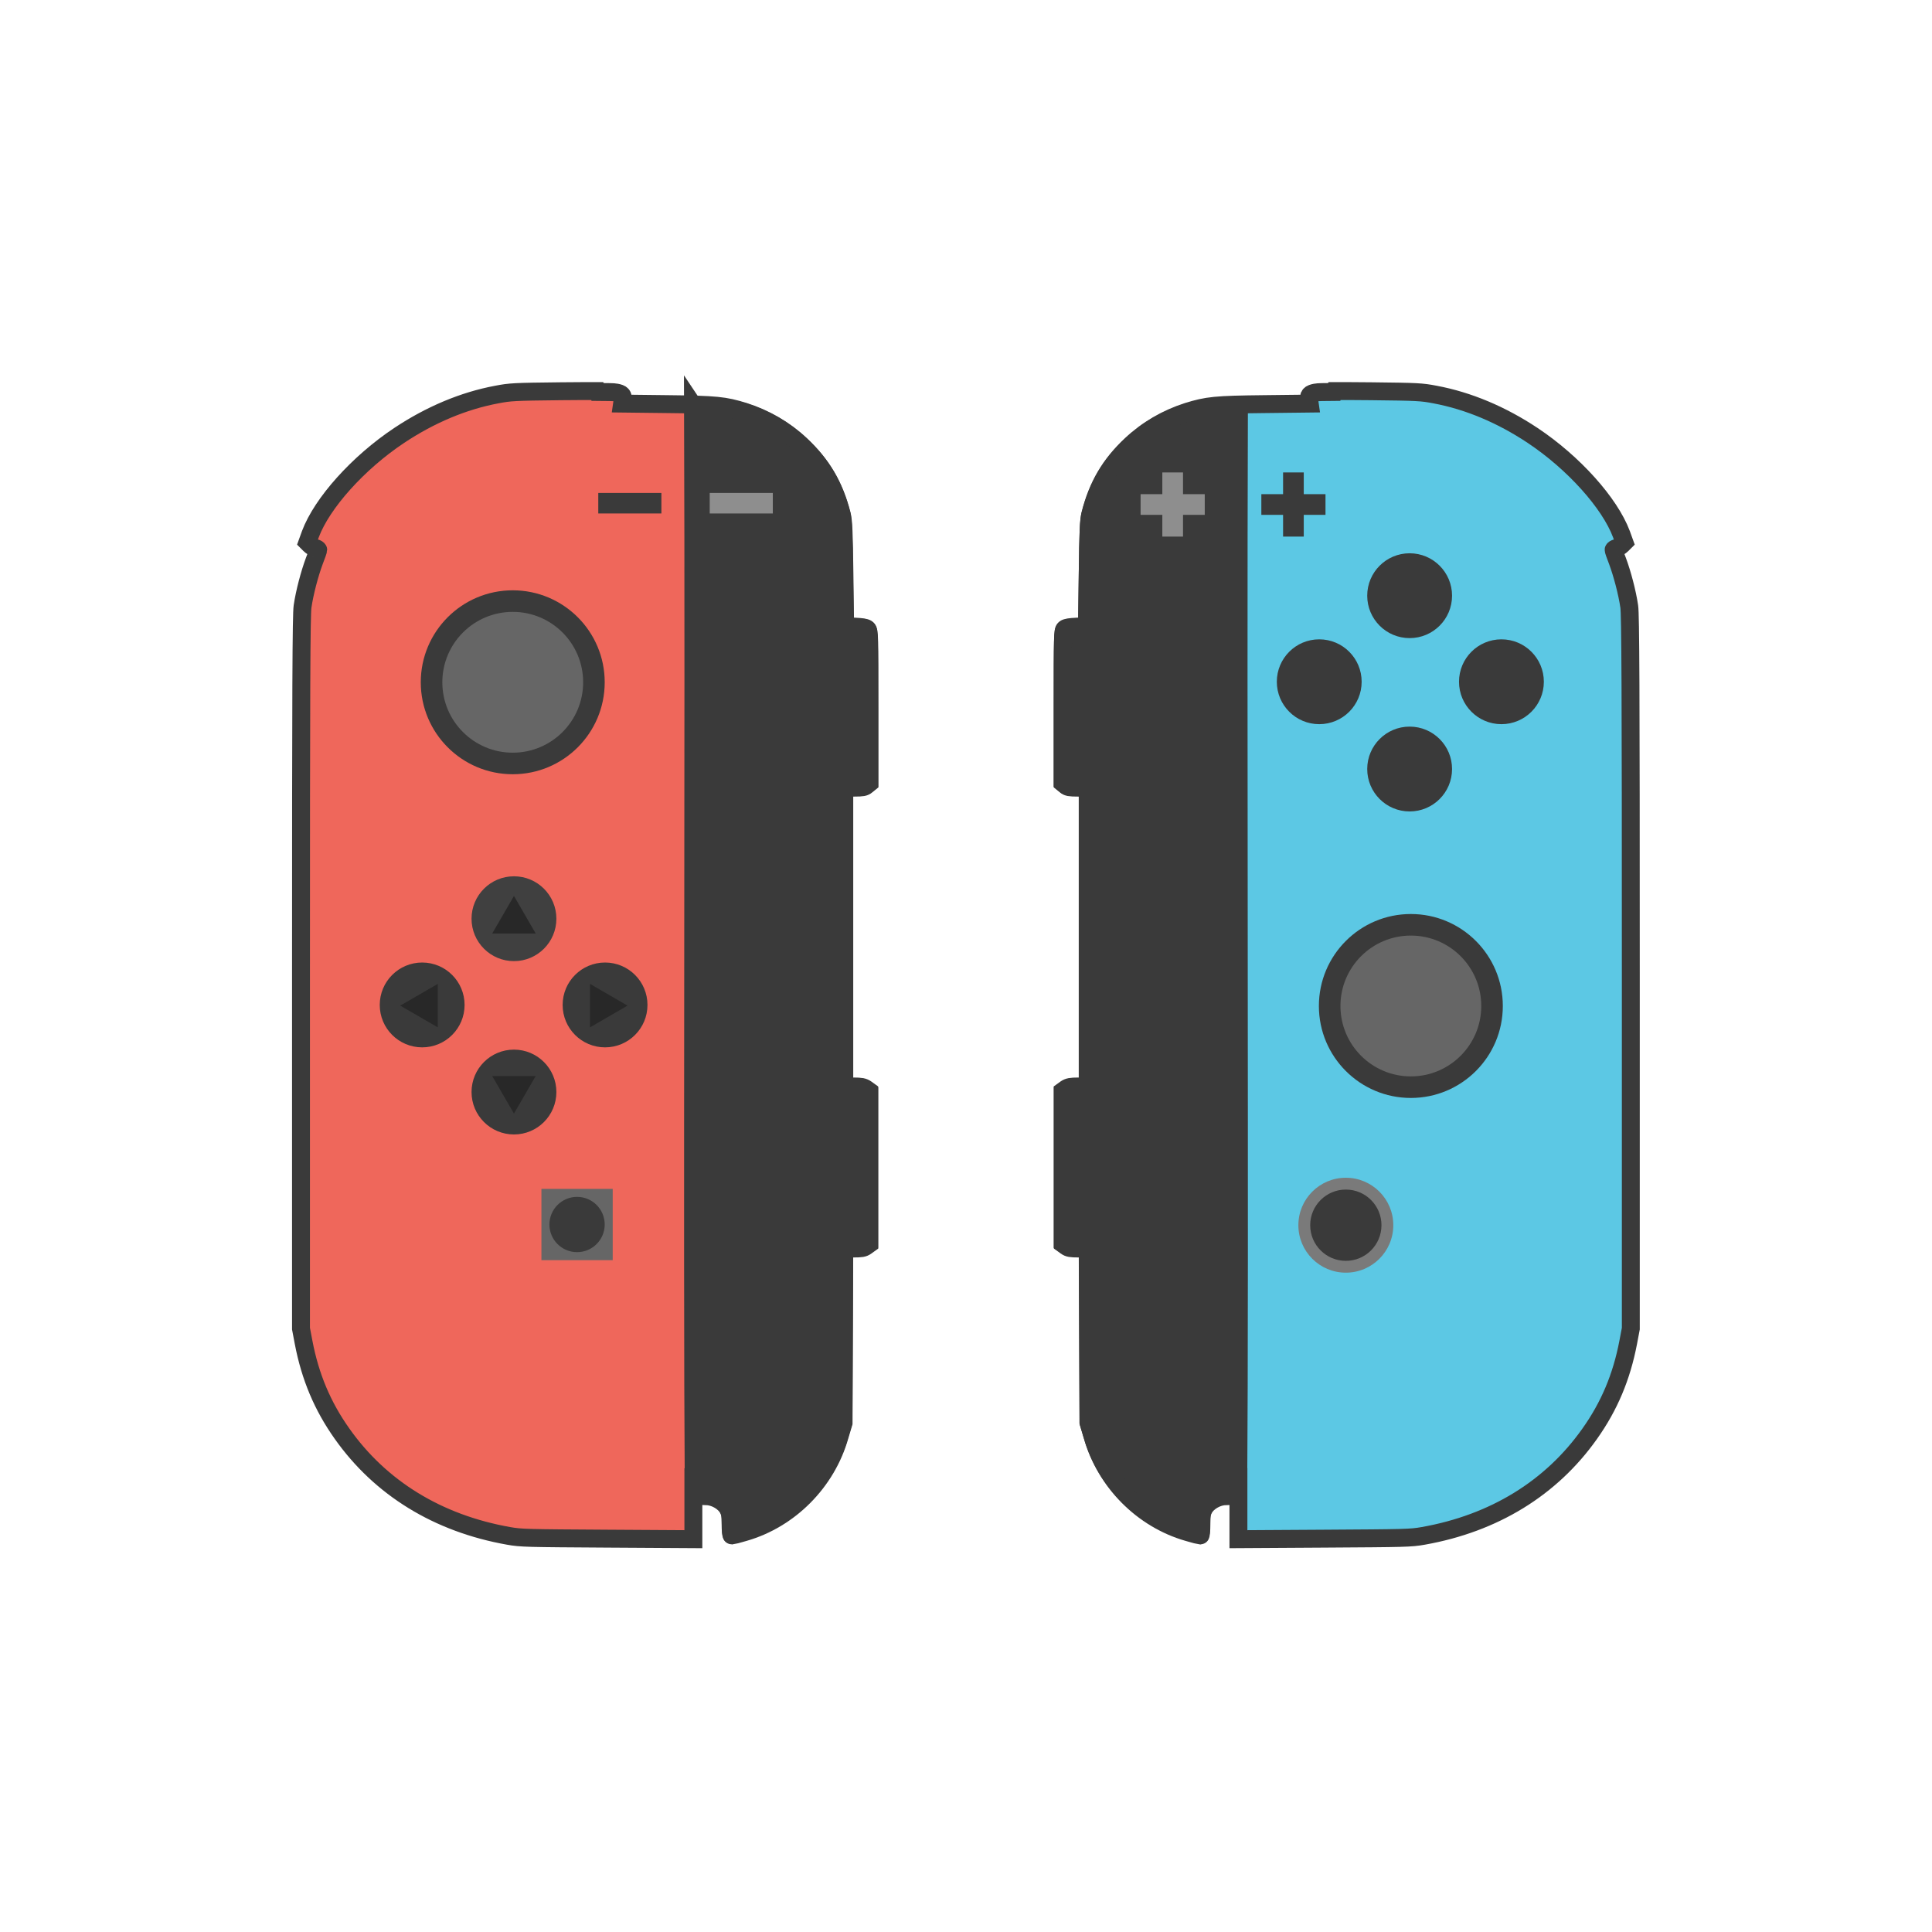
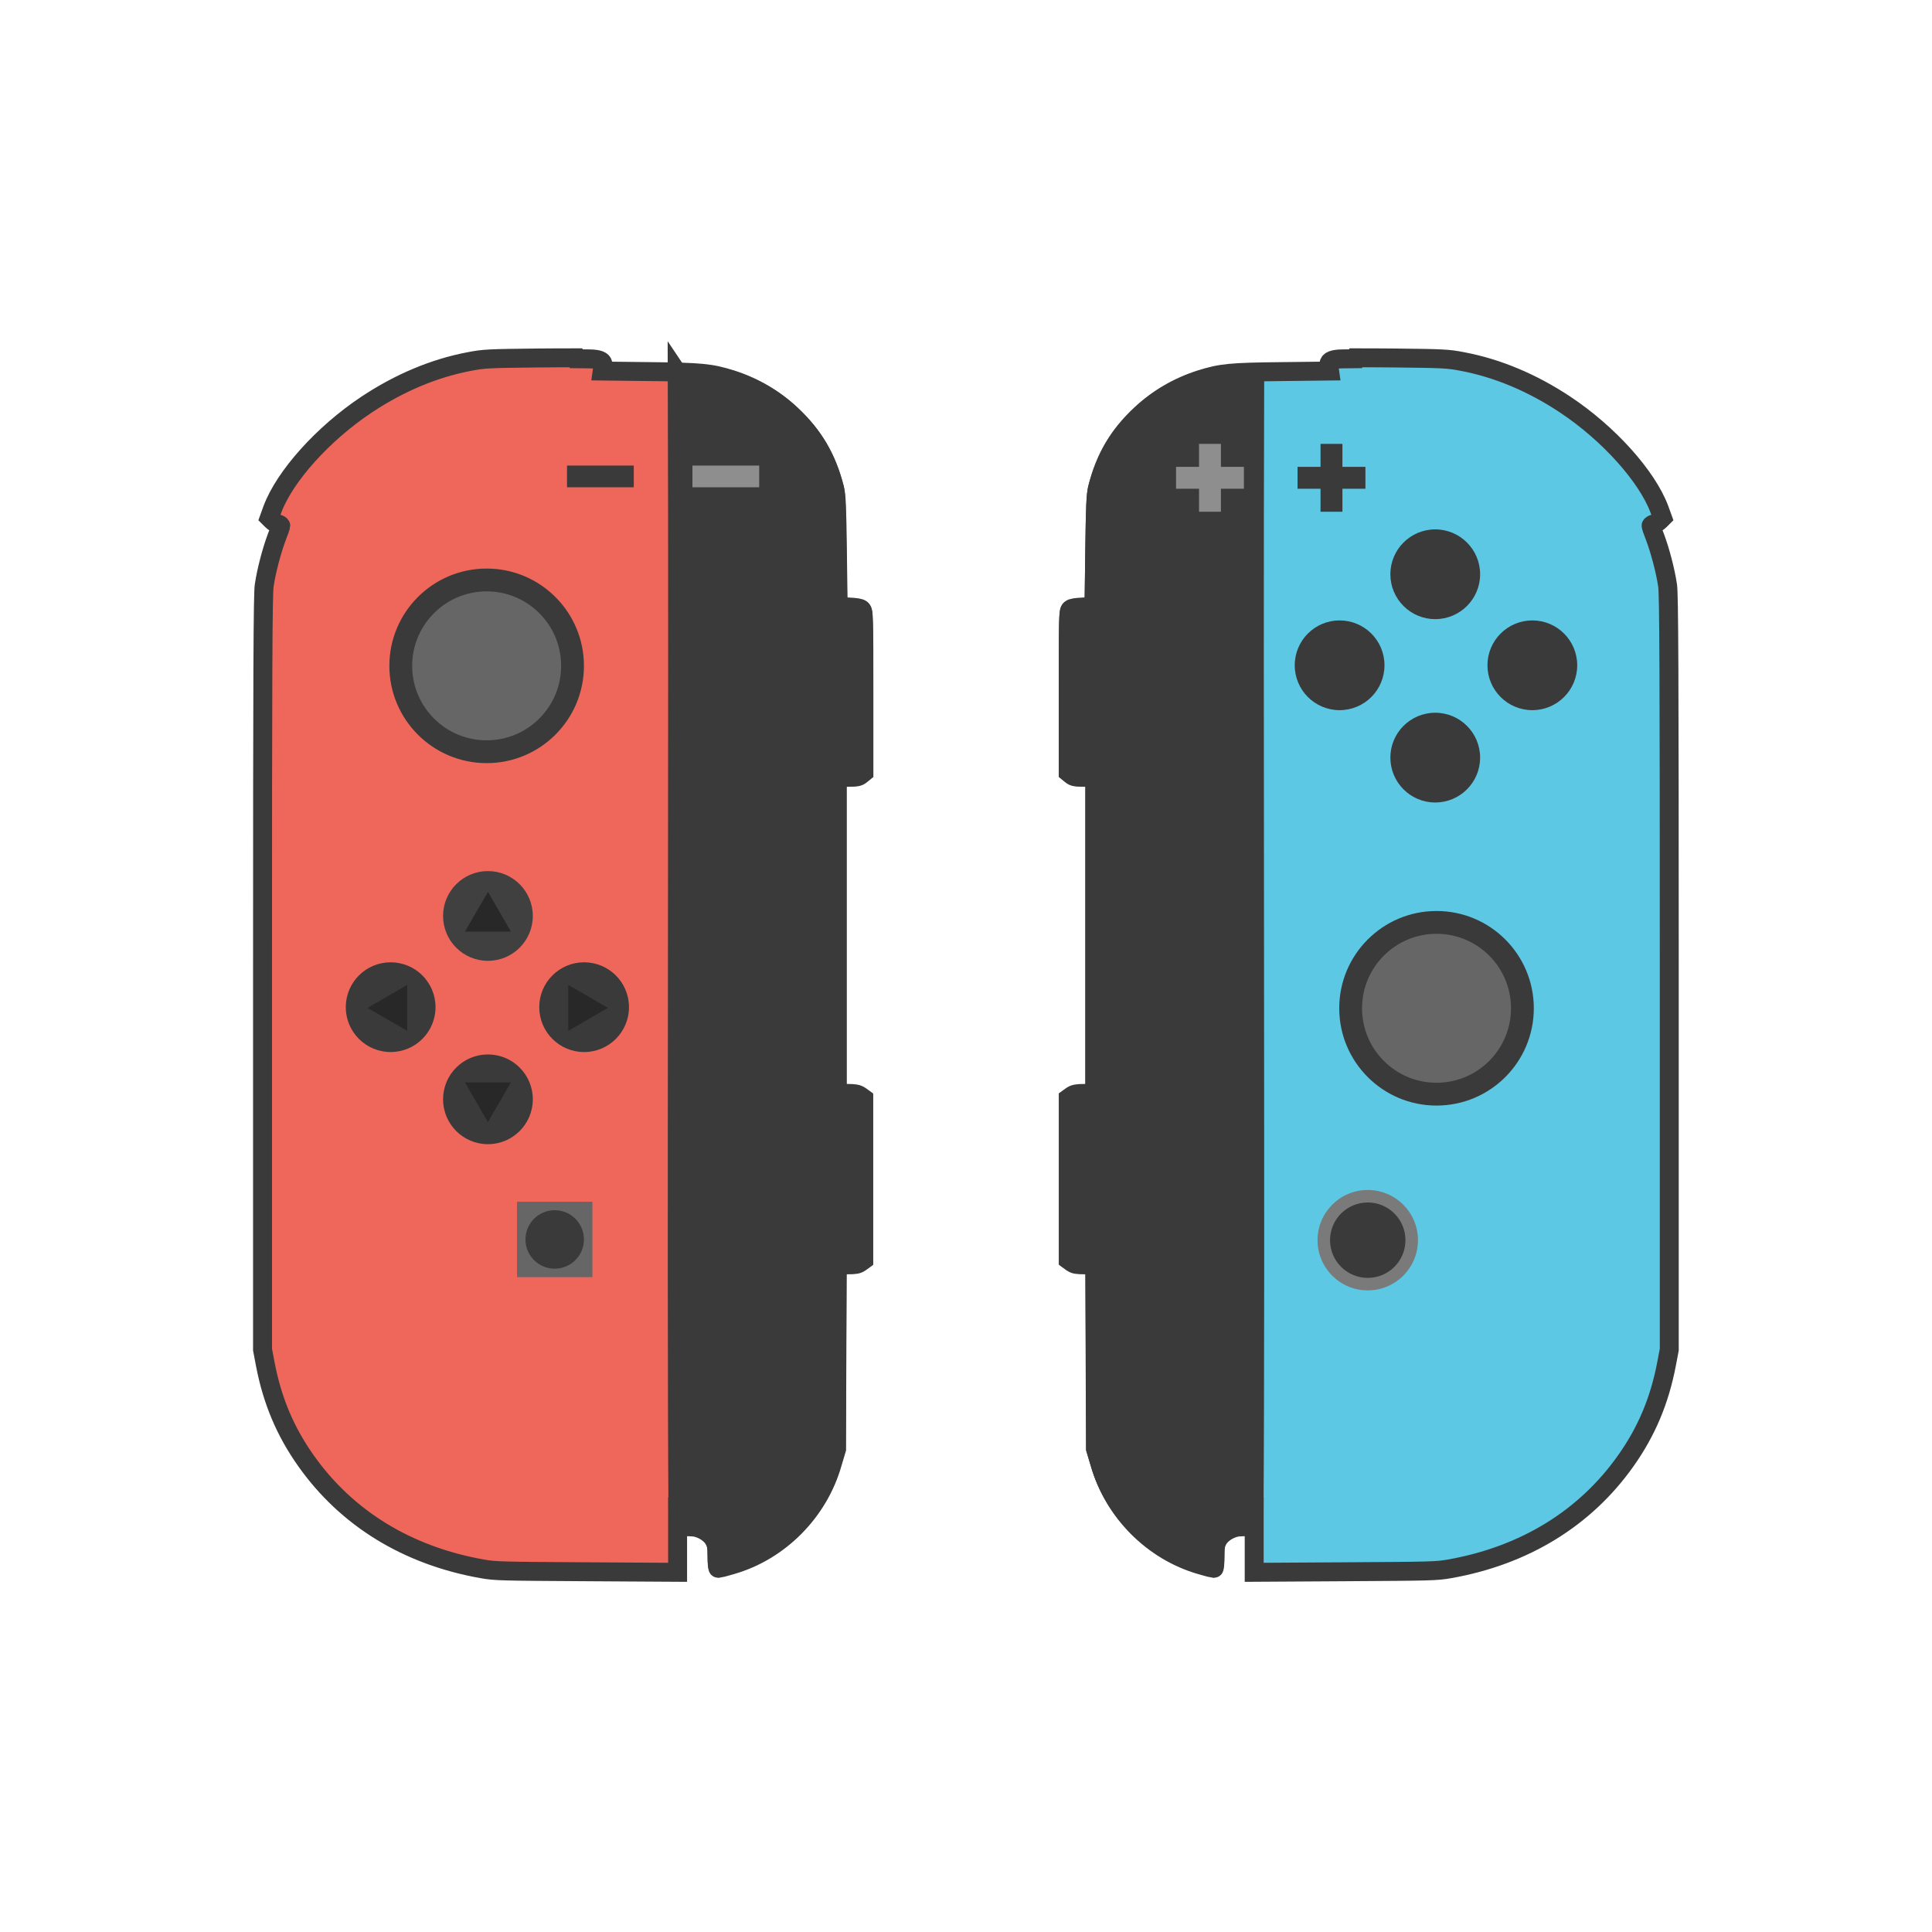
<svg xmlns="http://www.w3.org/2000/svg" width="42" height="42" viewBox="0 0 11.113 11.113" version="1.1" id="svg4925">
-   <defs id="defs4919" />
+   <defs id="defs4919">
+     </defs>
  <g id="layer1" transform="translate(0,-285.8875)">
-     <g id="g5555" transform="translate(-0.02566855,-1.3888992e-6)">
-       <g transform="translate(-3.789783)" id="g5517">
+     <g id="g4910" transform="matrix(1.057841,0,0,1.057841,-0.3213813,-16.85751)">
+       <g transform="translate(-3.815451,-1.3888992e-6)" id="g5517">
        <path style="fill:#5cc8e4;fill-opacity:1;stroke:#3a3a3a;stroke-width:0.103;stroke-miterlimit:4;stroke-dasharray:none;stroke-opacity:1" d="m 11.49,288.142 c -0.057,3.7e-4 -0.097,9.4e-4 -0.105,0.003 -0.035,0.006 -0.044,0.016 -0.039,0.043 l 0.003,0.021 -0.259,0.003 c -0.284,0.003 -0.33,0.008 -0.443,0.043 -0.122,0.039 -0.232,0.103 -0.325,0.19 -0.122,0.114 -0.193,0.235 -0.235,0.4 -0.009,0.037 -0.012,0.097 -0.015,0.345 l -0.004,0.3 -0.058,0.002 c -0.041,0.002 -0.062,0.005 -0.07,0.012 -0.012,0.01 -0.012,0.039 -0.012,0.448 v 0.437 l 0.015,0.013 c 0.012,0.011 0.024,0.013 0.072,0.013 h 0.057 v 0.861 0.861 h -0.054 c -0.044,0 -0.057,0.003 -0.072,0.013 l -0.018,0.013 v 0.438 0.438 l 0.018,0.013 c 0.015,0.011 0.028,0.013 0.072,0.013 h 0.054 l 0.002,0.502 0.002,0.501 0.023,0.077 c 0.075,0.263 0.287,0.476 0.548,0.552 0.036,0.011 0.069,0.019 0.072,0.019 0.003,0 0.006,-0.028 0.006,-0.063 0,-0.053 0.003,-0.068 0.016,-0.092 0.021,-0.039 0.076,-0.071 0.124,-0.071 0.027,0 0.036,-0.003 0.054,-0.019 l 0.02,-0.019 v 0.144 0.145 l 0.493,-0.003 c 0.467,-0.003 0.497,-0.003 0.57,-0.016 0.407,-0.072 0.737,-0.275 0.958,-0.588 0.112,-0.158 0.183,-0.326 0.221,-0.525 l 0.015,-0.079 v -2.048 c 0,-1.642 -0.002,-2.06 -0.009,-2.106 -0.012,-0.082 -0.041,-0.19 -0.067,-0.26 -0.013,-0.033 -0.023,-0.062 -0.023,-0.066 0,-0.003 0.008,-0.008 0.016,-0.01 0.009,-0.002 0.023,-0.01 0.032,-0.019 l 0.014,-0.014 -0.017,-0.047 c -0.067,-0.179 -0.275,-0.411 -0.511,-0.568 -0.179,-0.119 -0.369,-0.199 -0.561,-0.235 -0.078,-0.015 -0.1,-0.016 -0.368,-0.019 -0.078,-9.4e-4 -0.153,-9.4e-4 -0.21,-9.4e-4 z" id="path6-2-9-6-7-2" />
        <path style="fill:#3a3a3a;fill-opacity:1;stroke:#3a3a3a;stroke-width:0.103;stroke-miterlimit:4;stroke-dasharray:none;stroke-opacity:1" d="m 10.942,288.217 c -0.007,1.91 0.006,4.822 -0.004,6.239 l -0.02,0.019 c -0.017,0.016 -0.026,0.019 -0.053,0.019 -0.047,0 -0.103,0.032 -0.124,0.071 -0.013,0.024 -0.015,0.039 -0.015,0.092 0,0.035 -0.003,0.063 -0.006,0.063 -0.003,0 -0.036,-0.008 -0.072,-0.019 -0.261,-0.075 -0.473,-0.289 -0.548,-0.552 l -0.023,-0.077 -0.002,-0.501 -0.002,-0.502 h -0.054 c -0.044,0 -0.057,-0.002 -0.072,-0.013 l -0.018,-0.013 v -0.438 -0.438 l 0.018,-0.013 c 0.015,-0.011 0.028,-0.014 0.072,-0.014 h 0.054 v -0.861 -0.861 h -0.057 c -0.048,0 -0.059,-0.002 -0.072,-0.013 l -0.016,-0.013 v -0.437 c 0,-0.408 7.144e-4,-0.438 0.012,-0.448 0.008,-0.007 0.029,-0.01 0.07,-0.012 l 0.058,-0.002 0.004,-0.3 c 0.003,-0.248 0.006,-0.308 0.015,-0.345 0.042,-0.165 0.114,-0.286 0.235,-0.4 0.093,-0.088 0.203,-0.151 0.325,-0.19 0.083,-0.026 0.16,-0.034 0.294,-0.038 z" id="path6-2-9-6-7-0-4" />
      </g>
-       <circle r="0.529" cy="291.674" cx="8.141" id="path4913-2" style="opacity:1;vector-effect:none;fill:#3a3a3a;fill-opacity:1;stroke:none;stroke-width:0.106;stroke-linecap:round;stroke-linejoin:round;stroke-miterlimit:4;stroke-dasharray:none;stroke-dashoffset:0;stroke-opacity:1;paint-order:normal" />
-       <circle r="0.405" cy="291.674" cx="8.141" id="path4913-7-8" style="opacity:1;vector-effect:none;fill:#666666;fill-opacity:1;stroke:none;stroke-width:0.081;stroke-linecap:round;stroke-linejoin:round;stroke-miterlimit:4;stroke-dasharray:none;stroke-dashoffset:0;stroke-opacity:1;paint-order:normal" />
-       <circle r="0.244" cy="289.314" cx="8.134" id="path4932-9" style="opacity:1;vector-effect:none;fill:#3a3a3a;fill-opacity:1;stroke:none;stroke-width:0.108;stroke-linecap:round;stroke-linejoin:round;stroke-miterlimit:4;stroke-dasharray:none;stroke-dashoffset:0;stroke-opacity:1;paint-order:normal" />
-       <circle r="0.244" cy="290.311" cx="8.134" id="path4932-9-3" style="opacity:1;vector-effect:none;fill:#3a3a3a;fill-opacity:1;stroke:none;stroke-width:0.108;stroke-linecap:round;stroke-linejoin:round;stroke-miterlimit:4;stroke-dasharray:none;stroke-dashoffset:0;stroke-opacity:1;paint-order:normal" />
-       <circle r="0.244" cy="289.809" cx="8.662" id="path4932-9-3-6" style="opacity:1;vector-effect:none;fill:#3a3a3a;fill-opacity:1;stroke:none;stroke-width:0.108;stroke-linecap:round;stroke-linejoin:round;stroke-miterlimit:4;stroke-dasharray:none;stroke-dashoffset:0;stroke-opacity:1;paint-order:normal" />
-       <circle r="0.244" cy="289.809" cx="7.614" id="path4932-9-3-6-8" style="opacity:1;vector-effect:none;fill:#3a3a3a;fill-opacity:1;stroke:none;stroke-width:0.108;stroke-linecap:round;stroke-linejoin:round;stroke-miterlimit:4;stroke-dasharray:none;stroke-dashoffset:0;stroke-opacity:1;paint-order:normal" />
-       <circle r="0.273" cy="292.935" cx="7.767" id="path5072" style="opacity:1;vector-effect:none;fill:#7a7a7a;fill-opacity:1;stroke:none;stroke-width:0.107;stroke-linecap:round;stroke-linejoin:round;stroke-miterlimit:4;stroke-dasharray:none;stroke-dashoffset:0;stroke-opacity:1;paint-order:normal" />
-       <circle r="0.205" cy="292.935" cx="7.767" id="path5072-0" style="opacity:1;vector-effect:none;fill:#3a3a3a;fill-opacity:1;stroke:none;stroke-width:0.081;stroke-linecap:round;stroke-linejoin:round;stroke-miterlimit:4;stroke-dasharray:none;stroke-dashoffset:0;stroke-opacity:1;paint-order:normal" />
-       <g id="g5361">
+       <circle r="0.529" cy="291.674" cx="8.115" id="path4913-2" style="opacity:1;vector-effect:none;fill:#3a3a3a;fill-opacity:1;stroke:none;stroke-width:0.106;stroke-linecap:round;stroke-linejoin:round;stroke-miterlimit:4;stroke-dasharray:none;stroke-dashoffset:0;stroke-opacity:1;paint-order:normal" />
+       <circle r="0.405" cy="291.674" cx="8.115" id="path4913-7-8" style="opacity:1;vector-effect:none;fill:#666666;fill-opacity:1;stroke:none;stroke-width:0.081;stroke-linecap:round;stroke-linejoin:round;stroke-miterlimit:4;stroke-dasharray:none;stroke-dashoffset:0;stroke-opacity:1;paint-order:normal" />
+       <circle r="0.244" cy="289.314" cx="8.108" id="path4932-9" style="opacity:1;vector-effect:none;fill:#3a3a3a;fill-opacity:1;stroke:none;stroke-width:0.108;stroke-linecap:round;stroke-linejoin:round;stroke-miterlimit:4;stroke-dasharray:none;stroke-dashoffset:0;stroke-opacity:1;paint-order:normal" />
+       <circle r="0.244" cy="290.311" cx="8.108" id="path4932-9-3" style="opacity:1;vector-effect:none;fill:#3a3a3a;fill-opacity:1;stroke:none;stroke-width:0.108;stroke-linecap:round;stroke-linejoin:round;stroke-miterlimit:4;stroke-dasharray:none;stroke-dashoffset:0;stroke-opacity:1;paint-order:normal" />
+       <circle r="0.244" cy="289.809" cx="8.636" id="path4932-9-3-6" style="opacity:1;vector-effect:none;fill:#3a3a3a;fill-opacity:1;stroke:none;stroke-width:0.108;stroke-linecap:round;stroke-linejoin:round;stroke-miterlimit:4;stroke-dasharray:none;stroke-dashoffset:0;stroke-opacity:1;paint-order:normal" />
+       <circle r="0.244" cy="289.809" cx="7.588" id="path4932-9-3-6-8" style="opacity:1;vector-effect:none;fill:#3a3a3a;fill-opacity:1;stroke:none;stroke-width:0.108;stroke-linecap:round;stroke-linejoin:round;stroke-miterlimit:4;stroke-dasharray:none;stroke-dashoffset:0;stroke-opacity:1;paint-order:normal" />
+       <circle r="0.273" cy="292.935" cx="7.741" id="path5072" style="opacity:1;vector-effect:none;fill:#7a7a7a;fill-opacity:1;stroke:none;stroke-width:0.107;stroke-linecap:round;stroke-linejoin:round;stroke-miterlimit:4;stroke-dasharray:none;stroke-dashoffset:0;stroke-opacity:1;paint-order:normal" />
+       <circle r="0.205" cy="292.935" cx="7.741" id="path5072-0" style="opacity:1;vector-effect:none;fill:#3a3a3a;fill-opacity:1;stroke:none;stroke-width:0.081;stroke-linecap:round;stroke-linejoin:round;stroke-miterlimit:4;stroke-dasharray:none;stroke-dashoffset:0;stroke-opacity:1;paint-order:normal" />
+       <g transform="translate(0.07832299,-1.3888992e-6)" id="g5361">
        <rect style="opacity:1;vector-effect:none;fill:#3a3a3a;fill-opacity:1;stroke:none;stroke-width:0.108;stroke-linecap:round;stroke-linejoin:round;stroke-miterlimit:4;stroke-dasharray:none;stroke-dashoffset:0;stroke-opacity:1;paint-order:normal" id="rect5091" width="0.119" height="0.369" x="7.406" y="288.605" />
        <rect style="opacity:1;vector-effect:none;fill:#3a3a3a;fill-opacity:1;stroke:none;stroke-width:0.108;stroke-linecap:round;stroke-linejoin:round;stroke-miterlimit:4;stroke-dasharray:none;stroke-dashoffset:0;stroke-opacity:1;paint-order:normal" id="rect5091-2" width="0.119" height="0.369" x="-288.849" y="7.281" transform="rotate(-90)" />
      </g>
-       <g style="fill:#8e8e8e;fill-opacity:1" transform="translate(-0.6945313)" id="g5361-2">
+       <g style="fill:#8e8e8e;fill-opacity:1" transform="translate(-0.5823828,-1.3888992e-6)" id="g5361-2">
        <rect style="opacity:1;vector-effect:none;fill:#8e8e8e;fill-opacity:1;stroke:none;stroke-width:0.108;stroke-linecap:round;stroke-linejoin:round;stroke-miterlimit:4;stroke-dasharray:none;stroke-dashoffset:0;stroke-opacity:1;paint-order:normal" id="rect5091-5" width="0.119" height="0.369" x="7.406" y="288.605" />
        <rect style="opacity:1;vector-effect:none;fill:#8e8e8e;fill-opacity:1;stroke:none;stroke-width:0.108;stroke-linecap:round;stroke-linejoin:round;stroke-miterlimit:4;stroke-dasharray:none;stroke-dashoffset:0;stroke-opacity:1;paint-order:normal" id="rect5091-2-8" width="0.119" height="0.369" x="-288.849" y="7.281" transform="rotate(-90)" />
      </g>
    </g>
-     <g id="g5536" transform="translate(-0.02566855,-1.3888992e-6)">
-       <g id="g5474">
+     <g id="g4874" transform="matrix(1.057841,0,0,1.057841,-0.3213813,-16.85751)">
+       <g transform="translate(-0.02566855,-1.3888992e-6)" id="g5474">
        <path style="fill:#ef675b;fill-opacity:1;stroke:#3a3a3a;stroke-width:0.103;stroke-miterlimit:4;stroke-dasharray:none;stroke-opacity:1" d="m 3.463,288.142 c 0.057,3.7e-4 0.097,9.4e-4 0.105,0.003 0.035,0.006 0.044,0.016 0.039,0.043 l -0.003,0.021 0.259,0.003 c 0.284,0.003 0.33,0.008 0.443,0.043 0.122,0.039 0.232,0.103 0.325,0.19 0.122,0.114 0.193,0.235 0.235,0.4 0.009,0.037 0.012,0.097 0.015,0.345 l 0.004,0.3 0.058,0.002 c 0.041,0.002 0.062,0.005 0.07,0.012 0.012,0.01 0.012,0.039 0.012,0.448 v 0.437 l -0.015,0.013 c -0.012,0.011 -0.024,0.013 -0.072,0.013 h -0.057 v 0.861 0.861 h 0.054 c 0.044,0 0.057,0.003 0.072,0.013 l 0.018,0.013 v 0.438 0.438 l -0.018,0.013 c -0.015,0.011 -0.028,0.013 -0.072,0.013 h -0.054 l -0.002,0.502 -0.002,0.501 -0.023,0.077 c -0.075,0.263 -0.287,0.476 -0.548,0.552 -0.036,0.011 -0.069,0.019 -0.072,0.019 -0.003,0 -0.006,-0.028 -0.006,-0.063 0,-0.053 -0.003,-0.068 -0.016,-0.092 -0.021,-0.039 -0.076,-0.071 -0.124,-0.071 -0.027,0 -0.036,-0.003 -0.054,-0.019 l -0.02,-0.019 v 0.144 0.145 l -0.493,-0.003 c -0.467,-0.003 -0.497,-0.003 -0.57,-0.016 -0.407,-0.072 -0.737,-0.275 -0.958,-0.588 -0.112,-0.158 -0.183,-0.326 -0.221,-0.525 l -0.015,-0.079 v -2.048 c 0,-1.642 0.002,-2.06 0.009,-2.106 0.012,-0.082 0.041,-0.19 0.067,-0.26 0.013,-0.033 0.023,-0.062 0.023,-0.066 0,-0.003 -0.008,-0.008 -0.016,-0.01 -0.009,-0.002 -0.023,-0.01 -0.032,-0.019 l -0.014,-0.014 0.017,-0.047 c 0.067,-0.179 0.275,-0.411 0.511,-0.568 0.179,-0.119 0.369,-0.199 0.561,-0.235 0.078,-0.015 0.1,-0.016 0.368,-0.019 0.078,-9.4e-4 0.153,-9.4e-4 0.21,-9.4e-4 z" id="path6-2-9-6-7" />
        <path style="fill:#3a3a3a;fill-opacity:1;stroke:#3a3a3a;stroke-width:0.103;stroke-miterlimit:4;stroke-dasharray:none;stroke-opacity:1" d="m 4.012,288.217 c 0.007,1.91 -0.006,4.822 0.004,6.239 l 0.02,0.019 c 0.017,0.016 0.026,0.019 0.053,0.019 0.047,0 0.103,0.032 0.124,0.071 0.013,0.024 0.016,0.039 0.016,0.092 0,0.035 0.003,0.063 0.006,0.063 0.003,0 0.036,-0.008 0.072,-0.019 0.261,-0.075 0.473,-0.289 0.548,-0.552 l 0.023,-0.077 0.002,-0.501 0.002,-0.502 h 0.054 c 0.044,0 0.057,-0.002 0.072,-0.013 l 0.018,-0.013 v -0.438 -0.438 l -0.018,-0.013 c -0.015,-0.011 -0.028,-0.014 -0.072,-0.014 h -0.054 v -0.861 -0.861 h 0.057 c 0.048,0 0.059,-0.002 0.072,-0.013 l 0.016,-0.013 v -0.437 c 0,-0.408 -7.144e-4,-0.438 -0.012,-0.448 -0.008,-0.007 -0.029,-0.01 -0.07,-0.012 l -0.058,-0.002 -0.004,-0.3 c -0.003,-0.248 -0.006,-0.308 -0.015,-0.345 -0.042,-0.165 -0.114,-0.286 -0.235,-0.4 -0.093,-0.088 -0.203,-0.151 -0.325,-0.19 -0.083,-0.026 -0.16,-0.034 -0.294,-0.038 z" id="path6-2-9-6-7-0" />
      </g>
-       <circle r="0.529" cy="289.812" cx="2.975" id="path4913" style="opacity:1;vector-effect:none;fill:#3a3a3a;fill-opacity:1;stroke:none;stroke-width:0.106;stroke-linecap:round;stroke-linejoin:round;stroke-miterlimit:4;stroke-dasharray:none;stroke-dashoffset:0;stroke-opacity:1;paint-order:normal" />
-       <circle r="0.405" cy="289.812" cx="2.975" id="path4913-7" style="opacity:1;vector-effect:none;fill:#666666;fill-opacity:1;stroke:none;stroke-width:0.081;stroke-linecap:round;stroke-linejoin:round;stroke-miterlimit:4;stroke-dasharray:none;stroke-dashoffset:0;stroke-opacity:1;paint-order:normal" />
-       <circle r="0.244" cy="291.172" cx="2.982" id="path4932" style="opacity:1;vector-effect:none;fill:#404040;fill-opacity:1;stroke:none;stroke-width:0.108;stroke-linecap:round;stroke-linejoin:round;stroke-miterlimit:4;stroke-dasharray:none;stroke-dashoffset:0;stroke-opacity:1;paint-order:normal" />
-       <circle r="0.244" cy="292.169" cx="2.982" id="path4932-5" style="opacity:1;vector-effect:none;fill:#3a3a3a;fill-opacity:1;stroke:none;stroke-width:0.108;stroke-linecap:round;stroke-linejoin:round;stroke-miterlimit:4;stroke-dasharray:none;stroke-dashoffset:0;stroke-opacity:1;paint-order:normal" />
-       <circle r="0.244" cy="291.668" cx="3.506" id="path4932-5-4" style="opacity:1;vector-effect:none;fill:#3a3a3a;fill-opacity:1;stroke:none;stroke-width:0.108;stroke-linecap:round;stroke-linejoin:round;stroke-miterlimit:4;stroke-dasharray:none;stroke-dashoffset:0;stroke-opacity:1;paint-order:normal" />
-       <circle r="0.244" cy="291.668" cx="2.454" id="path4932-5-4-8" style="opacity:1;vector-effect:none;fill:#3a3a3a;fill-opacity:1;stroke:none;stroke-width:0.108;stroke-linecap:round;stroke-linejoin:round;stroke-miterlimit:4;stroke-dasharray:none;stroke-dashoffset:0;stroke-opacity:1;paint-order:normal" />
-       <rect y="292.726" x="3.14" height="0.41" width="0.41" id="rect4981" style="opacity:1;vector-effect:none;fill:#666666;fill-opacity:1;stroke:none;stroke-width:0.119;stroke-linecap:round;stroke-linejoin:round;stroke-miterlimit:4;stroke-dasharray:none;stroke-dashoffset:0;stroke-opacity:1;paint-order:normal" />
-       <rect y="288.723" x="3.467" height="0.118" width="0.363" id="rect4985" style="opacity:1;vector-effect:none;fill:#3a3a3a;fill-opacity:1;stroke:none;stroke-width:0.11;stroke-linecap:round;stroke-linejoin:round;stroke-miterlimit:4;stroke-dasharray:none;stroke-dashoffset:0;stroke-opacity:1;paint-order:normal" />
-       <circle r="0.159" cy="292.931" cx="3.345" id="path5346" style="opacity:1;vector-effect:none;fill:#3a3a3a;fill-opacity:1;stroke:none;stroke-width:0.103;stroke-linecap:round;stroke-linejoin:round;stroke-miterlimit:4;stroke-dasharray:none;stroke-dashoffset:0;stroke-opacity:1;paint-order:normal" />
-       <rect y="288.723" x="4.108" height="0.118" width="0.363" id="rect4985-6" style="opacity:1;vector-effect:none;fill:#8e8e8e;fill-opacity:1;stroke:none;stroke-width:0.11;stroke-linecap:round;stroke-linejoin:round;stroke-miterlimit:4;stroke-dasharray:none;stroke-dashoffset:0;stroke-opacity:1;paint-order:normal" />
-       <path d="m 2.982,291.041 0.125,0.216 -0.25,0 z" id="path5401" style="opacity:1;vector-effect:none;fill:#282828;fill-opacity:1;stroke:none;stroke-width:0.081;stroke-linecap:round;stroke-linejoin:round;stroke-miterlimit:4;stroke-dasharray:none;stroke-dashoffset:0;stroke-opacity:1;paint-order:normal" />
-       <path transform="scale(1,-1)" d="m 2.982,-292.293 0.125,0.216 -0.25,0 z" id="path5401-2" style="opacity:1;vector-effect:none;fill:#282828;fill-opacity:1;stroke:none;stroke-width:0.081;stroke-linecap:round;stroke-linejoin:round;stroke-miterlimit:4;stroke-dasharray:none;stroke-dashoffset:0;stroke-opacity:1;paint-order:normal" />
-       <path transform="rotate(90,2.649225,291.9891)" d="m 2.332,291.003 0.125,0.216 -0.25,0 z" id="path5401-8" style="opacity:1;vector-effect:none;fill:#282828;fill-opacity:1;stroke:none;stroke-width:0.081;stroke-linecap:round;stroke-linejoin:round;stroke-miterlimit:4;stroke-dasharray:none;stroke-dashoffset:0;stroke-opacity:1;paint-order:normal" />
-       <path transform="matrix(0,1,1,0,294.5828,289.3399)" d="m 2.332,-292.255 0.125,0.216 -0.25,0 z" id="path5401-2-4" style="opacity:1;vector-effect:none;fill:#282828;fill-opacity:1;stroke:none;stroke-width:0.081;stroke-linecap:round;stroke-linejoin:round;stroke-miterlimit:4;stroke-dasharray:none;stroke-dashoffset:0;stroke-opacity:1;paint-order:normal" />
+       <circle r="0.529" cy="289.812" cx="2.95" id="path4913" style="opacity:1;vector-effect:none;fill:#3a3a3a;fill-opacity:1;stroke:none;stroke-width:0.106;stroke-linecap:round;stroke-linejoin:round;stroke-miterlimit:4;stroke-dasharray:none;stroke-dashoffset:0;stroke-opacity:1;paint-order:normal" />
+       <circle r="0.405" cy="289.812" cx="2.95" id="path4913-7" style="opacity:1;vector-effect:none;fill:#666666;fill-opacity:1;stroke:none;stroke-width:0.081;stroke-linecap:round;stroke-linejoin:round;stroke-miterlimit:4;stroke-dasharray:none;stroke-dashoffset:0;stroke-opacity:1;paint-order:normal" />
+       <circle r="0.244" cy="291.172" cx="2.957" id="path4932" style="opacity:1;vector-effect:none;fill:#404040;fill-opacity:1;stroke:none;stroke-width:0.108;stroke-linecap:round;stroke-linejoin:round;stroke-miterlimit:4;stroke-dasharray:none;stroke-dashoffset:0;stroke-opacity:1;paint-order:normal" />
+       <circle r="0.244" cy="292.169" cx="2.957" id="path4932-5" style="opacity:1;vector-effect:none;fill:#3a3a3a;fill-opacity:1;stroke:none;stroke-width:0.108;stroke-linecap:round;stroke-linejoin:round;stroke-miterlimit:4;stroke-dasharray:none;stroke-dashoffset:0;stroke-opacity:1;paint-order:normal" />
+       <circle r="0.244" cy="291.668" cx="3.48" id="path4932-5-4" style="opacity:1;vector-effect:none;fill:#3a3a3a;fill-opacity:1;stroke:none;stroke-width:0.108;stroke-linecap:round;stroke-linejoin:round;stroke-miterlimit:4;stroke-dasharray:none;stroke-dashoffset:0;stroke-opacity:1;paint-order:normal" />
+       <circle r="0.244" cy="291.668" cx="2.428" id="path4932-5-4-8" style="opacity:1;vector-effect:none;fill:#3a3a3a;fill-opacity:1;stroke:none;stroke-width:0.108;stroke-linecap:round;stroke-linejoin:round;stroke-miterlimit:4;stroke-dasharray:none;stroke-dashoffset:0;stroke-opacity:1;paint-order:normal" />
+       <rect y="292.726" x="3.115" height="0.41" width="0.41" id="rect4981" style="opacity:1;vector-effect:none;fill:#666666;fill-opacity:1;stroke:none;stroke-width:0.119;stroke-linecap:round;stroke-linejoin:round;stroke-miterlimit:4;stroke-dasharray:none;stroke-dashoffset:0;stroke-opacity:1;paint-order:normal" />
+       <rect y="288.723" x="3.387" height="0.118" width="0.363" id="rect4985" style="opacity:1;vector-effect:none;fill:#3a3a3a;fill-opacity:1;stroke:none;stroke-width:0.11;stroke-linecap:round;stroke-linejoin:round;stroke-miterlimit:4;stroke-dasharray:none;stroke-dashoffset:0;stroke-opacity:1;paint-order:normal" />
+       <circle r="0.159" cy="292.931" cx="3.32" id="path5346" style="opacity:1;vector-effect:none;fill:#3a3a3a;fill-opacity:1;stroke:none;stroke-width:0.103;stroke-linecap:round;stroke-linejoin:round;stroke-miterlimit:4;stroke-dasharray:none;stroke-dashoffset:0;stroke-opacity:1;paint-order:normal" />
+       <rect y="288.723" x="4.069" height="0.118" width="0.363" id="rect4985-6" style="opacity:1;vector-effect:none;fill:#8e8e8e;fill-opacity:1;stroke:none;stroke-width:0.11;stroke-linecap:round;stroke-linejoin:round;stroke-miterlimit:4;stroke-dasharray:none;stroke-dashoffset:0;stroke-opacity:1;paint-order:normal" />
+       <path d="m 2.957,291.041 0.125,0.216 -0.25,0 z" id="path5401" style="opacity:1;vector-effect:none;fill:#282828;fill-opacity:1;stroke:none;stroke-width:0.081;stroke-linecap:round;stroke-linejoin:round;stroke-miterlimit:4;stroke-dasharray:none;stroke-dashoffset:0;stroke-opacity:1;paint-order:normal" />
+       <path transform="scale(1,-1)" d="m 2.957,-292.293 0.125,0.216 -0.25,0 z" id="path5401-2" style="opacity:1;vector-effect:none;fill:#282828;fill-opacity:1;stroke:none;stroke-width:0.081;stroke-linecap:round;stroke-linejoin:round;stroke-miterlimit:4;stroke-dasharray:none;stroke-dashoffset:0;stroke-opacity:1;paint-order:normal" />
+       <path transform="rotate(90,2.636391,291.9763)" d="m 2.332,291.003 0.125,0.216 -0.25,0 z" id="path5401-8" style="opacity:1;vector-effect:none;fill:#282828;fill-opacity:1;stroke:none;stroke-width:0.081;stroke-linecap:round;stroke-linejoin:round;stroke-miterlimit:4;stroke-dasharray:none;stroke-dashoffset:0;stroke-opacity:1;paint-order:normal" />
+       <path transform="matrix(0,1,1,0,294.5571,289.3399)" d="m 2.332,-292.255 0.125,0.216 -0.25,0 z" id="path5401-2-4" style="opacity:1;vector-effect:none;fill:#282828;fill-opacity:1;stroke:none;stroke-width:0.081;stroke-linecap:round;stroke-linejoin:round;stroke-miterlimit:4;stroke-dasharray:none;stroke-dashoffset:0;stroke-opacity:1;paint-order:normal" />
    </g>
  </g>
</svg>
